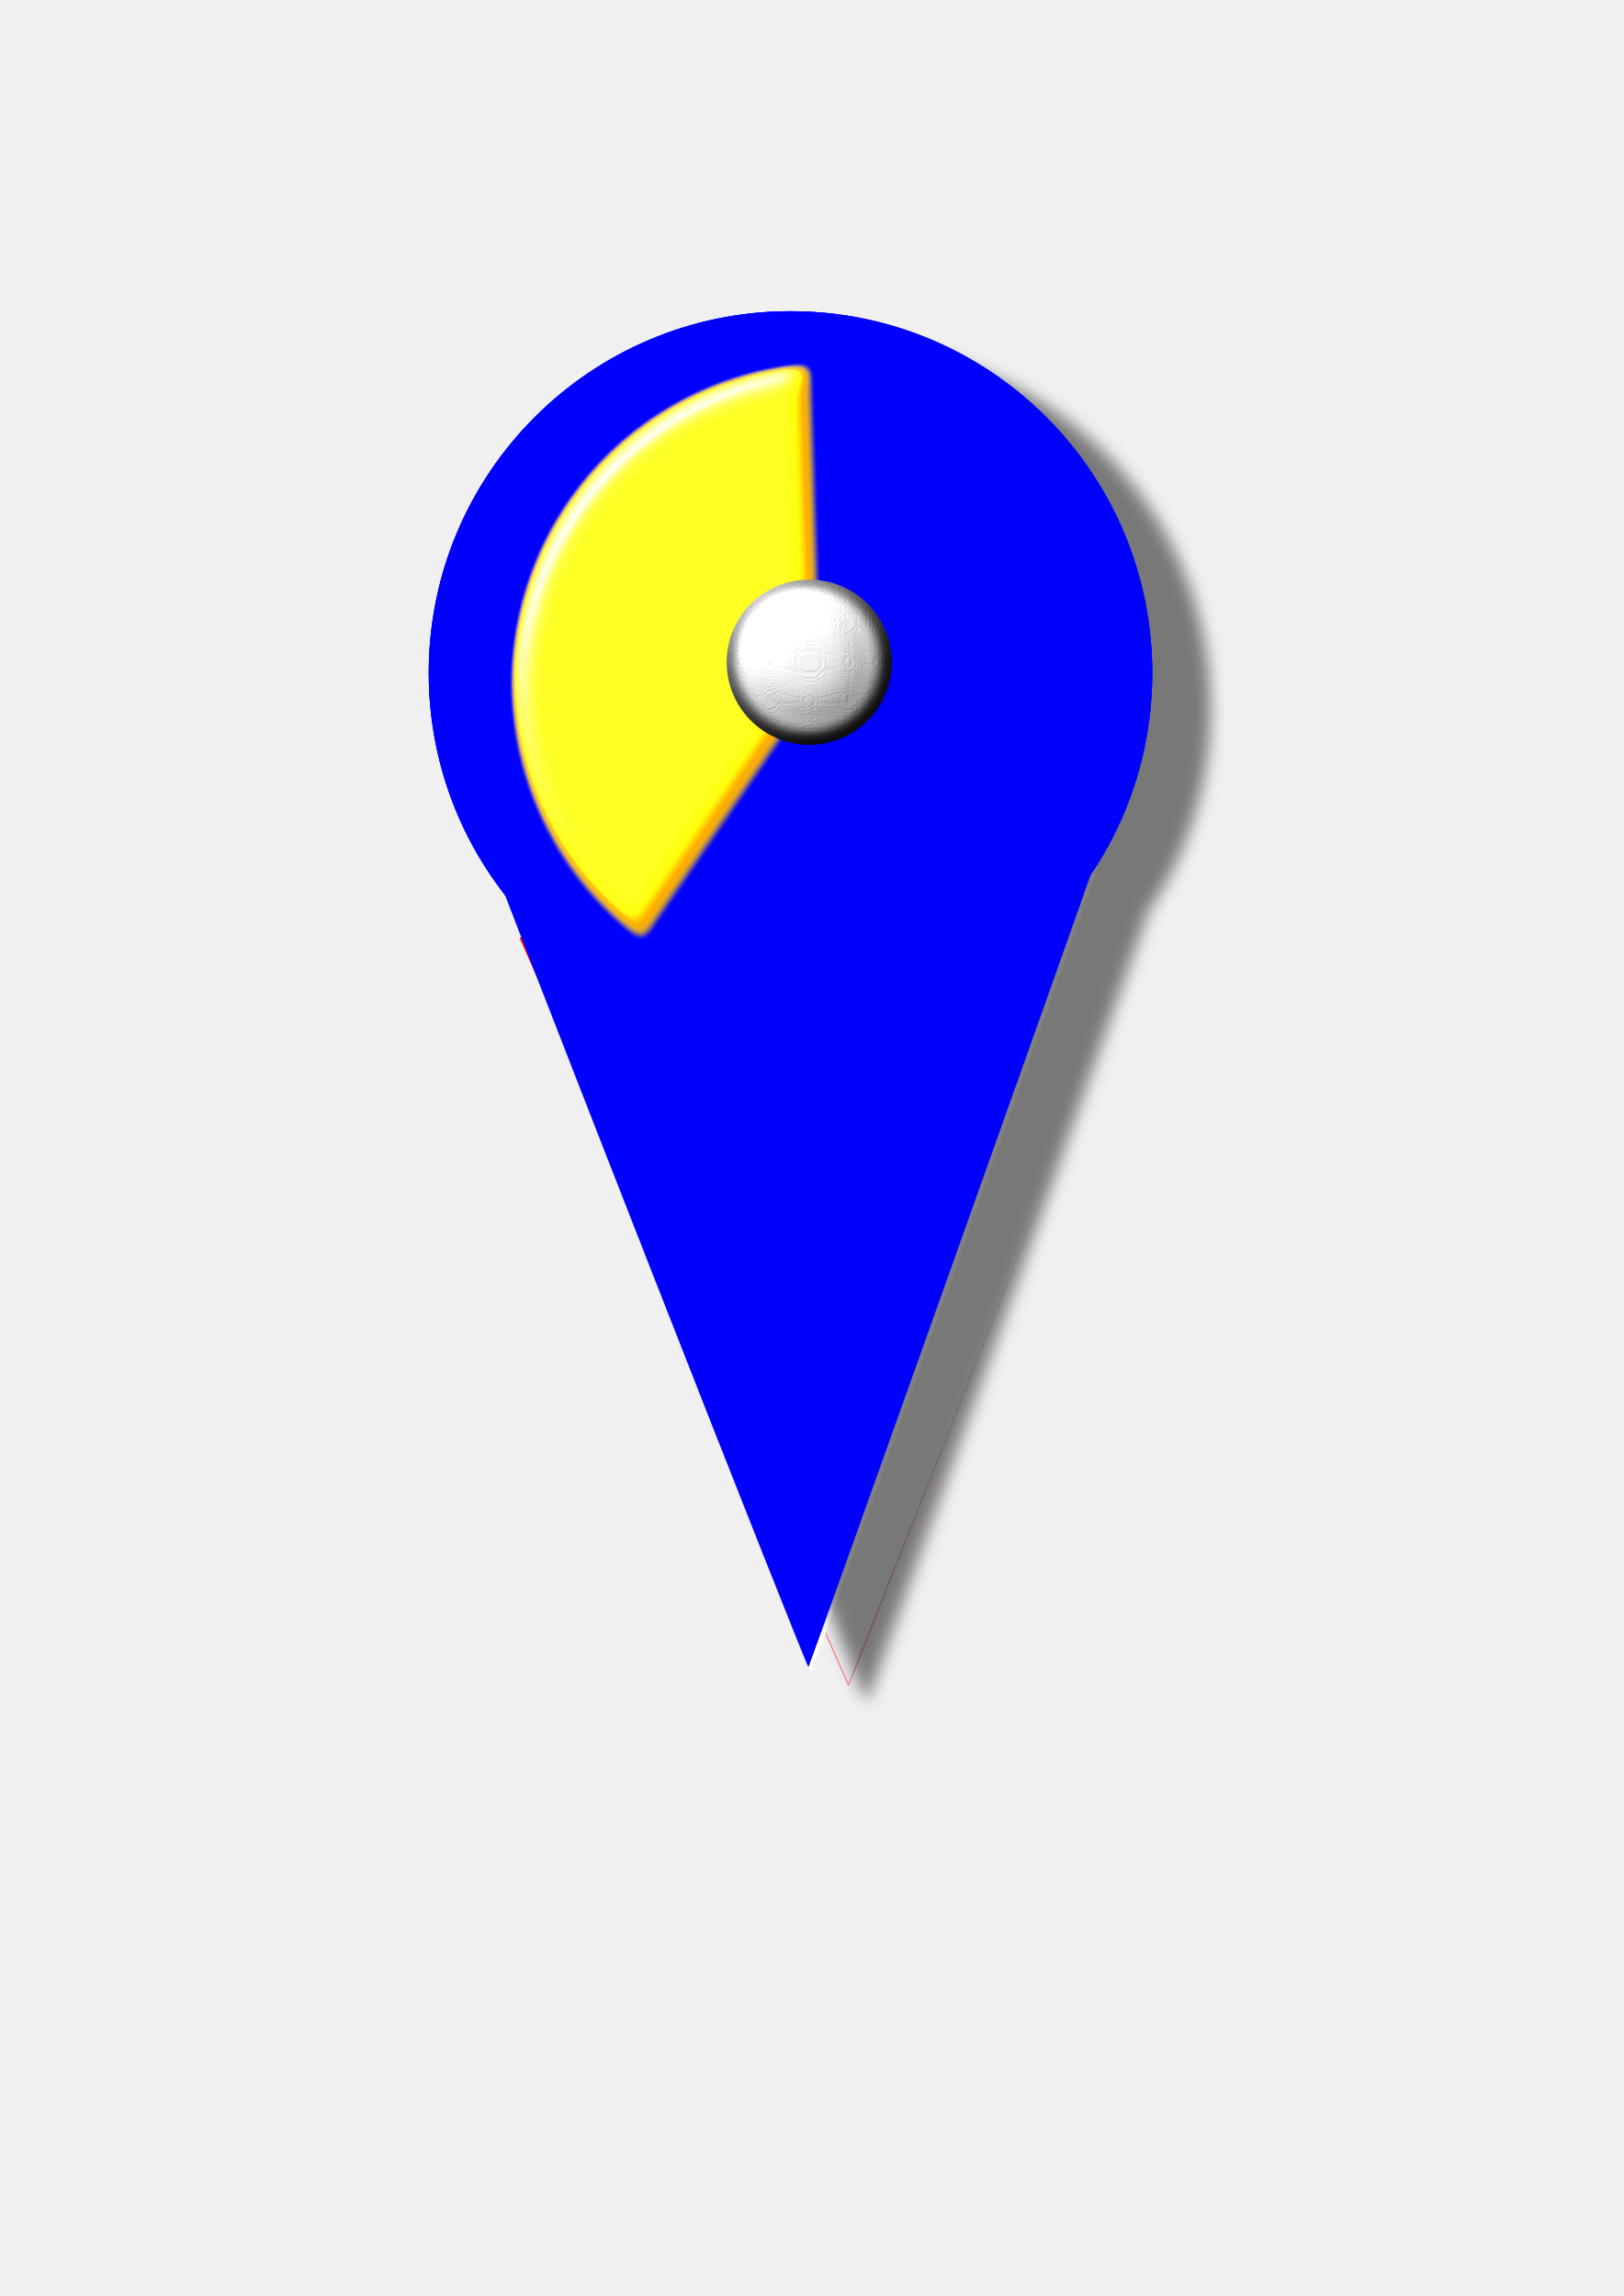
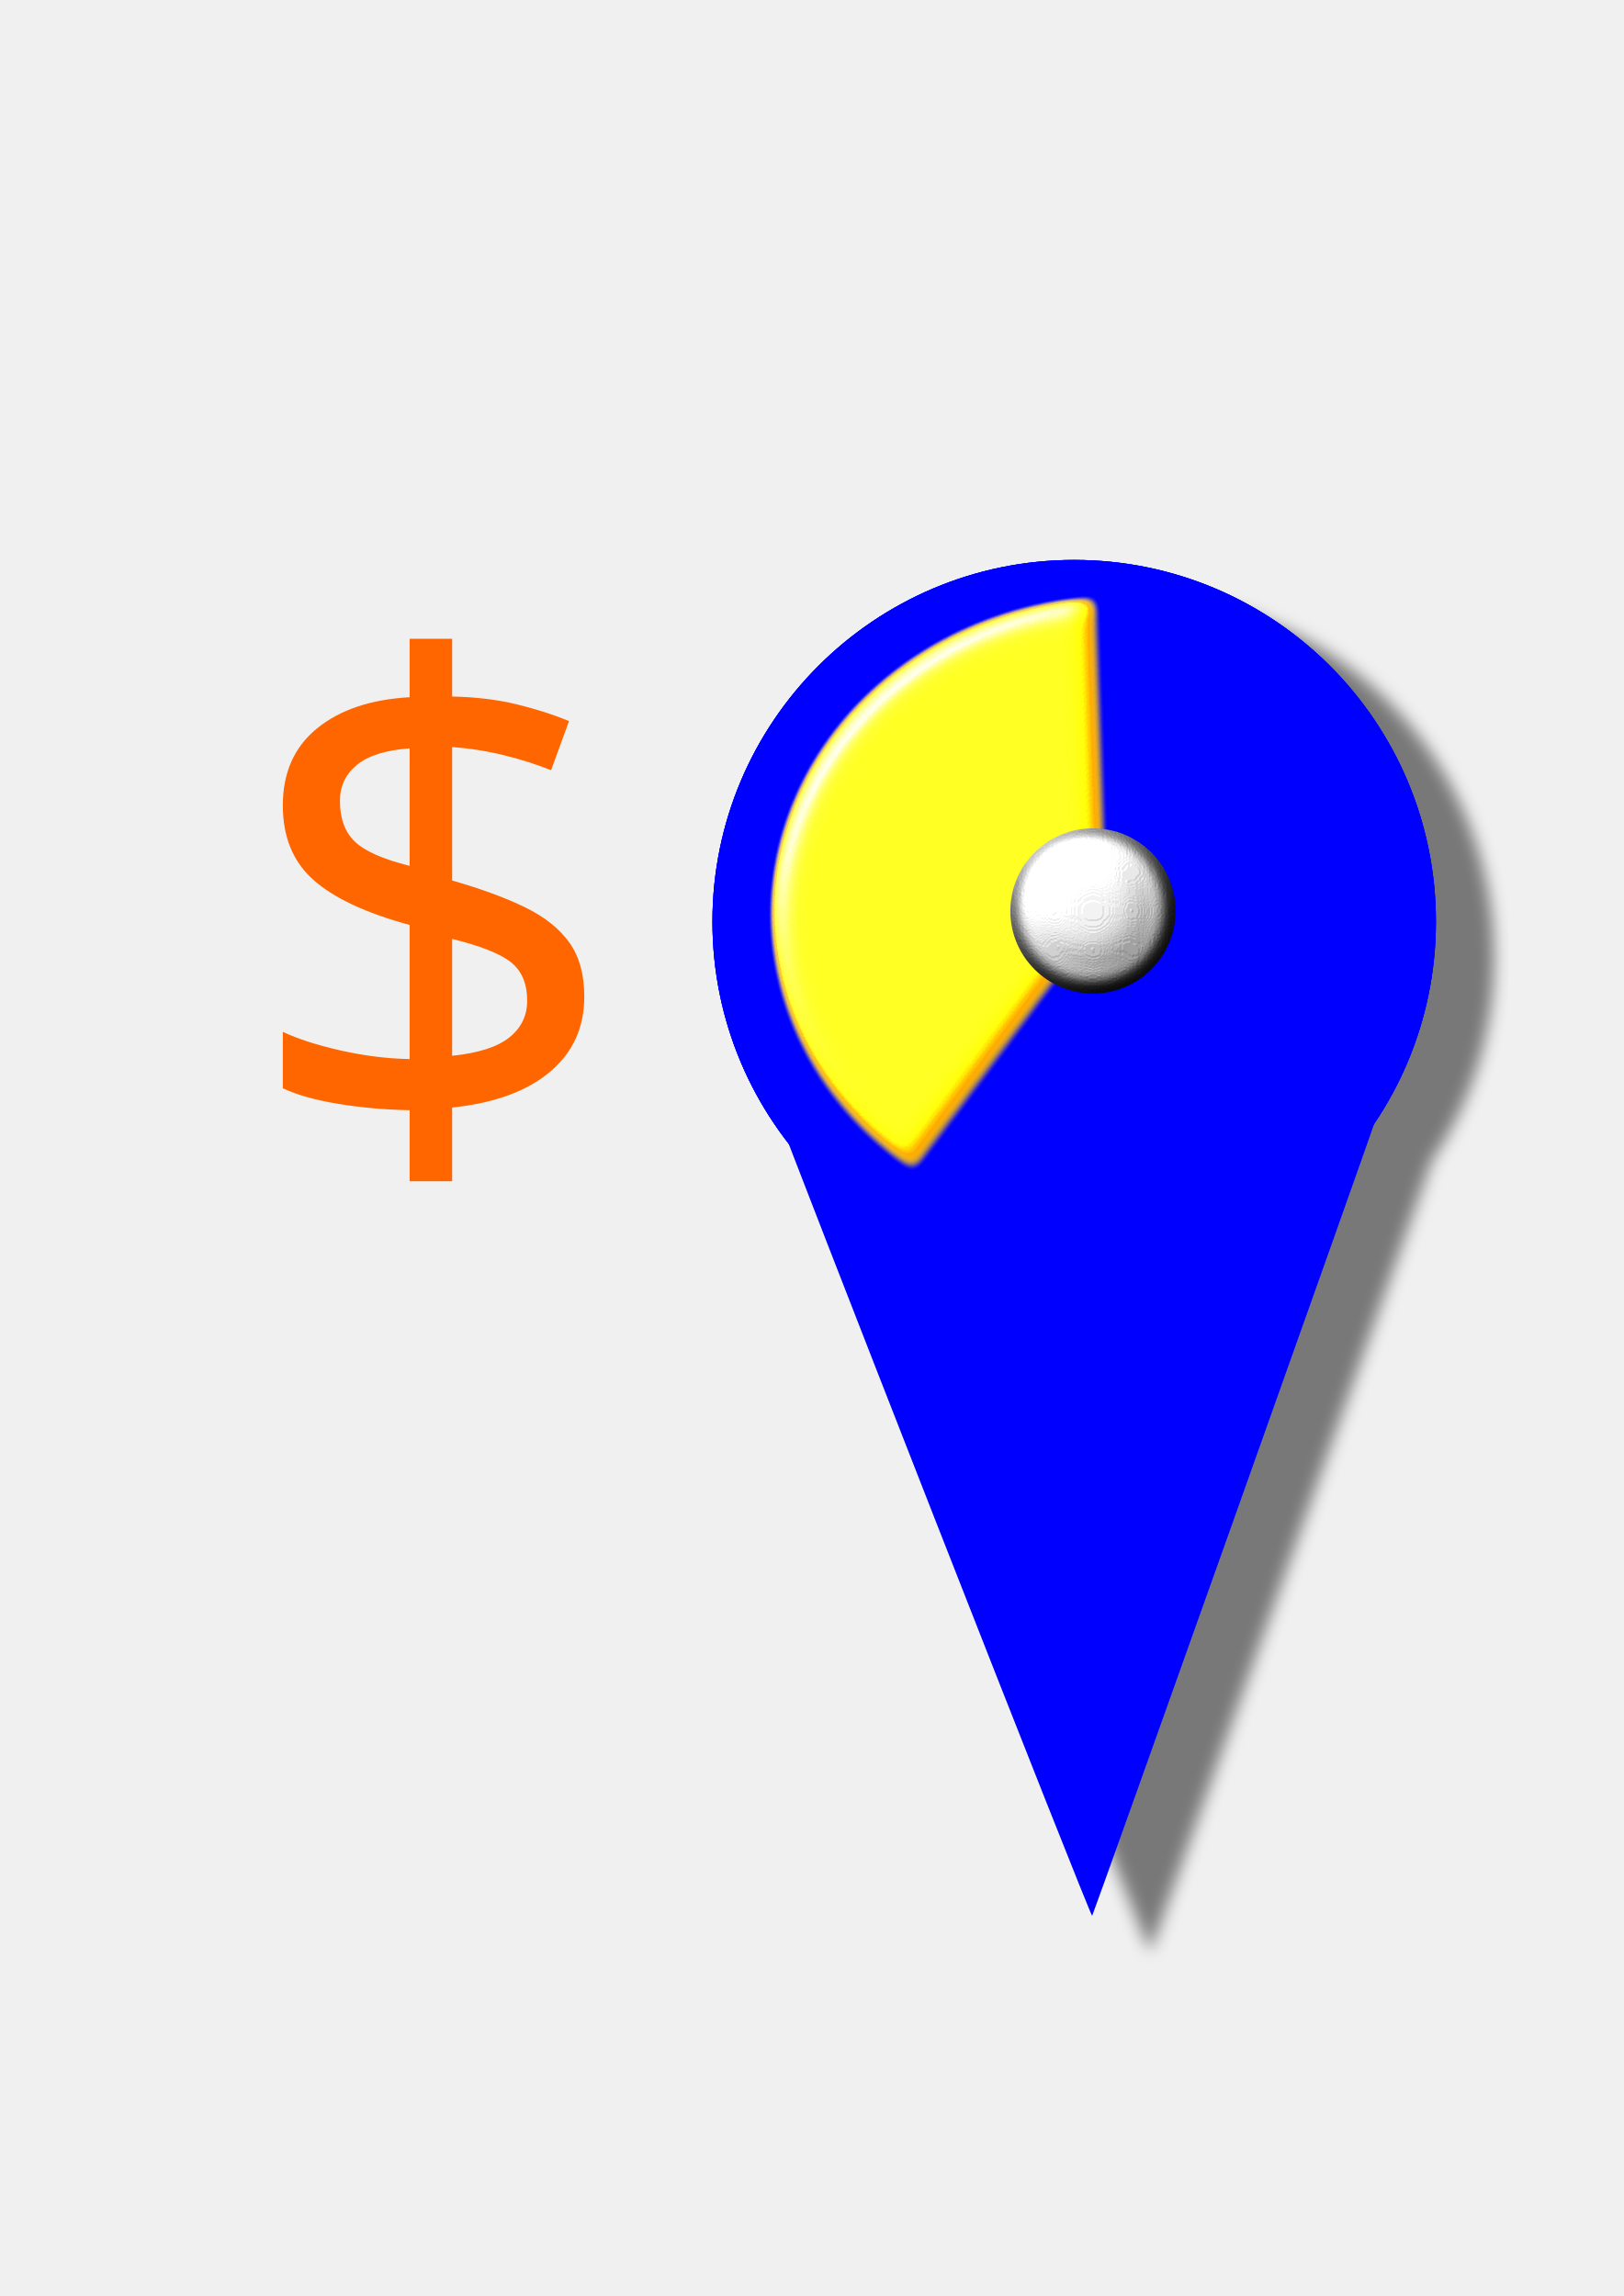
- <svg xmlns="http://www.w3.org/2000/svg" xmlns:ns1="http://www.openswatchbook.org/uri/2009/osb" xmlns:xlink="http://www.w3.org/1999/xlink" width="210mm" height="297mm" viewBox="0 0 744.094 1052.362" id="svg3739" version="1.1">
+ <svg xmlns="http://www.w3.org/2000/svg" xmlns:ns1="http://www.openswatchbook.org/uri/2009/osb" width="210mm" height="297mm" viewBox="0 0 744.094 1052.362" id="svg3739" version="1.1">
  <defs id="defs3741">
-     <linearGradient id="linearGradient4217">
-       <stop style="stop-color:#ff0000;stop-opacity:1;" offset="0" id="stop4219" />
-       <stop style="stop-color:#ff0000;stop-opacity:0;" offset="1" id="stop4221" />
-     </linearGradient>
    <linearGradient id="linearGradient6936" ns1:paint="solid" gradientTransform="matrix(4.081632,0,0,4.081633,1375.441,1388.046)">
      <stop style="stop-color:#1ae629;stop-opacity:1;" offset="0" id="stop6938" />
    </linearGradient>
    <linearGradient id="linearGradient5048" ns1:paint="solid">
      <stop style="stop-color:#ff0000;stop-opacity:1;" offset="0" id="stop5050" />
    </linearGradient>
-     <linearGradient xlink:href="#linearGradient4217" id="linearGradient4223" x1="202.374" y1="551.054" x2="528.571" y2="551.054" gradientUnits="userSpaceOnUse" />
    <filter style="color-interpolation-filters:sRGB;" id="filter3438">
      <feGaussianBlur result="result6" stdDeviation="8" in="SourceGraphic" id="feGaussianBlur3440" />
      <feComposite in2="SourceGraphic" in="result6" operator="xor" result="result10" id="feComposite3442" />
      <feGaussianBlur result="result2" stdDeviation="8" id="feGaussianBlur3444" />
      <feComposite in2="SourceGraphic" operator="atop" in="result10" result="result91" id="feComposite3446" />
      <feComposite result="result4" in="result2" operator="xor" in2="result91" id="feComposite3448" />
      <feGaussianBlur in="result4" result="result3" stdDeviation="4" id="feGaussianBlur3450" />
      <feSpecularLighting result="result5" specularExponent="5" specularConstant="1.1" surfaceScale="18" id="feSpecularLighting3452">
        <feDistantLight azimuth="235" elevation="55" id="feDistantLight3454" />
      </feSpecularLighting>
      <feComposite in="result3" k3="1.1" k2="0.5" operator="arithmetic" result="result7" in2="result5" k1="0.5" id="feComposite3456" />
      <feComposite in="result7" operator="atop" in2="SourceGraphic" result="result8" id="feComposite3458" />
    </filter>
    <filter style="color-interpolation-filters:sRGB;" id="filter4268">
      <feFlood flood-opacity="0.498" flood-color="rgb(0,0,0)" result="flood" id="feFlood4270" />
      <feComposite in="flood" in2="SourceGraphic" operator="in" result="composite1" id="feComposite4272" />
      <feGaussianBlur in="composite1" stdDeviation="3.6" result="blur" id="feGaussianBlur4274" />
      <feOffset dx="26.6" dy="16.4" result="offset" id="feOffset4276" />
      <feComposite in="SourceGraphic" in2="offset" operator="over" result="composite2" id="feComposite4278" />
    </filter>
    <filter style="color-interpolation-filters:sRGB;" id="filter4280">
      <feGaussianBlur stdDeviation="5" result="result1" id="feGaussianBlur4282" />
      <feColorMatrix result="result10" values="1 0 0 0 0 0 1 0 0 0 0 0 1 0 0 0 0 0 5 -4 " id="feColorMatrix4284" />
      <feComposite operator="atop" in="result10" in2="result10" result="result8" id="feComposite4286" />
      <feComposite operator="in" result="fbSourceGraphic" in="result1" in2="result8" id="feComposite4288" />
      <feGaussianBlur result="result0" in="fbSourceGraphic" stdDeviation="5" id="feGaussianBlur4290" />
      <feSpecularLighting specularExponent="55" specularConstant="2.5" surfaceScale="2" lighting-color="rgb(255,255,255)" result="result1" in="result0" id="feSpecularLighting4292">
        <feDistantLight azimuth="225" elevation="60" id="feDistantLight4294" />
      </feSpecularLighting>
      <feComposite operator="in" result="result2" in="result1" in2="fbSourceGraphic" id="feComposite4296" />
      <feComposite k3="1" k2="1" operator="arithmetic" result="result4" in="fbSourceGraphic" in2="result2" id="feComposite4298" />
      <feComposite operator="in" in="result9" in2="result4" result="result9" id="feComposite4300" />
      <feBlend mode="multiply" in="result9" in2="result9" id="feBlend4302" />
    </filter>
  </defs>
  <g id="layer1">
-     <g id="g4141" transform="matrix(0.8905133,0,0,0.7968845,57.87154,156.9276)">
-       <g id="g4144">
-         <g id="g4154">
-           <g id="g4150">
-             <g id="g4147">
-               <path id="path4007" d="m 202.374,342.445 169.02,429.987 a 0.269,0.269 44.025 0 0 0.504,-0.008 L 528.571,329.505 371.632,771.565 203.375,342.052 Z" style="fill:url(#linearGradient4223);fill-rule:evenodd;stroke:none;stroke-width:1px;stroke-linecap:butt;stroke-linejoin:miter;stroke-opacity:1" />
-             </g>
+     <g id="g8997" transform="translate(130,114)">
+       <g style="filter:url(#filter4268)" id="g4260">
+         <a id="a4171" style="fill:#0000ff">
+           <g id="g7818" style="fill:#0000ff">
+             <circle style="fill:#0000ff;fill-opacity:1;stroke:none" id="path3747" cx="362.265" cy="308.423" r="165.776" />
+             <circle r="165.776" cy="308.423" cx="362.265" id="circle4175" style="fill:#0000ff;fill-opacity:1;stroke:none" />
+             <circle style="fill:#0000ff;fill-opacity:1;stroke:none" id="circle4189" cx="362.265" cy="308.423" r="165.776" />
          </g>
-         </g>
+         </a>
+         <path style="fill:#0000ff" d="m 298.806,583.231 c -39.093,-99.817 -71.078,-182.113 -71.078,-182.881 0,-0.768 5.639,4.633 12.531,12.001 20.958,22.405 46.307,38.216 76.433,47.676 13.105,4.115 19.185,4.736 46.396,4.736 27.211,0 33.291,-0.621 46.396,-4.736 35.834,-11.252 65.742,-32.142 88.671,-61.934 3.112,-4.044 4.225,-4.716 3.345,-2.02 -3.765,11.526 -130.475,367.504 -130.999,368.028 -0.339,0.339 -32.601,-81.052 -71.694,-180.869 z" id="path4163" />
      </g>
+       <path transform="matrix(-0.03341469,-0.9931512,1.08348,-0.03062894,-370.2355,48.55535)" d="m -403.35,597.181 a 152.723,152.723 0 0 1 170.75,-55.48 152.723,152.723 0 0 1 105.529,145.248 l -152.723,0 z" id="path4619" style="opacity:1;fill:#ffcc00;fill-opacity:1;fill-rule:nonzero;stroke:#000000;stroke-width:1.255;stroke-miterlimit:4;stroke-dasharray:none;stroke-opacity:0;filter:url(#filter4280)" />
+       <circle r="37.857" cy="303.526" cx="370.864" id="path4693" style="opacity:1;fill:#000000;fill-opacity:1;fill-rule:nonzero;stroke:#000000;stroke-width:0.992;stroke-miterlimit:4;stroke-dasharray:none;stroke-opacity:0;filter:url(#filter3438)" />
    </g>
-     <path style="fill:#ffffff" d="m 300.111,585.739 c -39.107,-99.816 -71.104,-181.945 -71.104,-182.508 0,-0.564 7.955,6.889 17.678,16.562 20.469,20.364 38.201,31.438 65.457,40.881 18.203,6.306 20.068,6.546 51.216,6.596 28.359,0.045 34.175,-0.53 47.406,-4.685 35.834,-11.252 65.742,-32.142 88.671,-61.934 3.092,-4.017 4.214,-4.699 3.327,-2.02 -4.107,12.409 -130.492,367.538 -130.971,368.018 -0.316,0.316 -32.572,-81.092 -71.679,-180.908 z" id="path4159" />
-     <g id="g4260" style="filter:url(#filter4268)">
-       <a style="fill:#0000ff" id="a4171">
-         <g style="fill:#0000ff" id="g7818">
-           <circle r="165.776" cy="308.423" cx="362.265" id="path3747" style="fill:#0000ff;fill-opacity:1;stroke:none" />
-           <circle style="fill:#0000ff;fill-opacity:1;stroke:none" id="circle4175" cx="362.265" cy="308.423" r="165.776" />
-           <circle r="165.776" cy="308.423" cx="362.265" id="circle4189" style="fill:#0000ff;fill-opacity:1;stroke:none" />
-         </g>
-       </a>
-       <path id="path4163" d="m 298.806,583.231 c -39.093,-99.817 -71.078,-182.113 -71.078,-182.881 0,-0.768 5.639,4.633 12.531,12.001 20.958,22.405 46.307,38.216 76.433,47.676 13.105,4.115 19.185,4.736 46.396,4.736 27.211,0 33.291,-0.621 46.396,-4.736 35.834,-11.252 65.742,-32.142 88.671,-61.934 3.112,-4.044 4.225,-4.716 3.345,-2.02 -3.765,11.526 -130.475,367.504 -130.999,368.028 -0.339,0.339 -32.601,-81.052 -71.694,-180.869 z" style="fill:#0000ff" />
-     </g>
-     <path style="opacity:1;fill:#ffcc00;fill-opacity:1;fill-rule:nonzero;stroke:#000000;stroke-width:1.255;stroke-miterlimit:4;stroke-dasharray:none;stroke-opacity:0;filter:url(#filter4280)" id="path4619" d="m -403.35,597.181 a 152.723,152.723 0 0 1 170.75,-55.48 152.723,152.723 0 0 1 105.529,145.248 l -152.723,0 z" transform="matrix(-0.0308255,-0.9995248,0.9995248,-0.0308255,-313.2867,54.98501)" />
-     <circle style="opacity:1;fill:#000000;fill-opacity:1;fill-rule:nonzero;stroke:#000000;stroke-width:0.992;stroke-miterlimit:4;stroke-dasharray:none;stroke-opacity:0;filter:url(#filter3438)" id="path4693" cx="370.864" cy="303.526" r="37.857" />
+     <text xml:space="preserve" style="font-style:normal;font-weight:normal;font-size:304.326px;line-height:125%;font-family:sans-serif;letter-spacing:0px;word-spacing:0px;fill:#ff6600;fill-opacity:1;stroke:none;stroke-width:1px;stroke-linecap:butt;stroke-linejoin:miter;stroke-opacity:1" x="110.731" y="523.77" id="text9008">
+       <tspan id="tspan9010" x="110.731" y="523.77">$</tspan>
+     </text>
  </g>
</svg>
